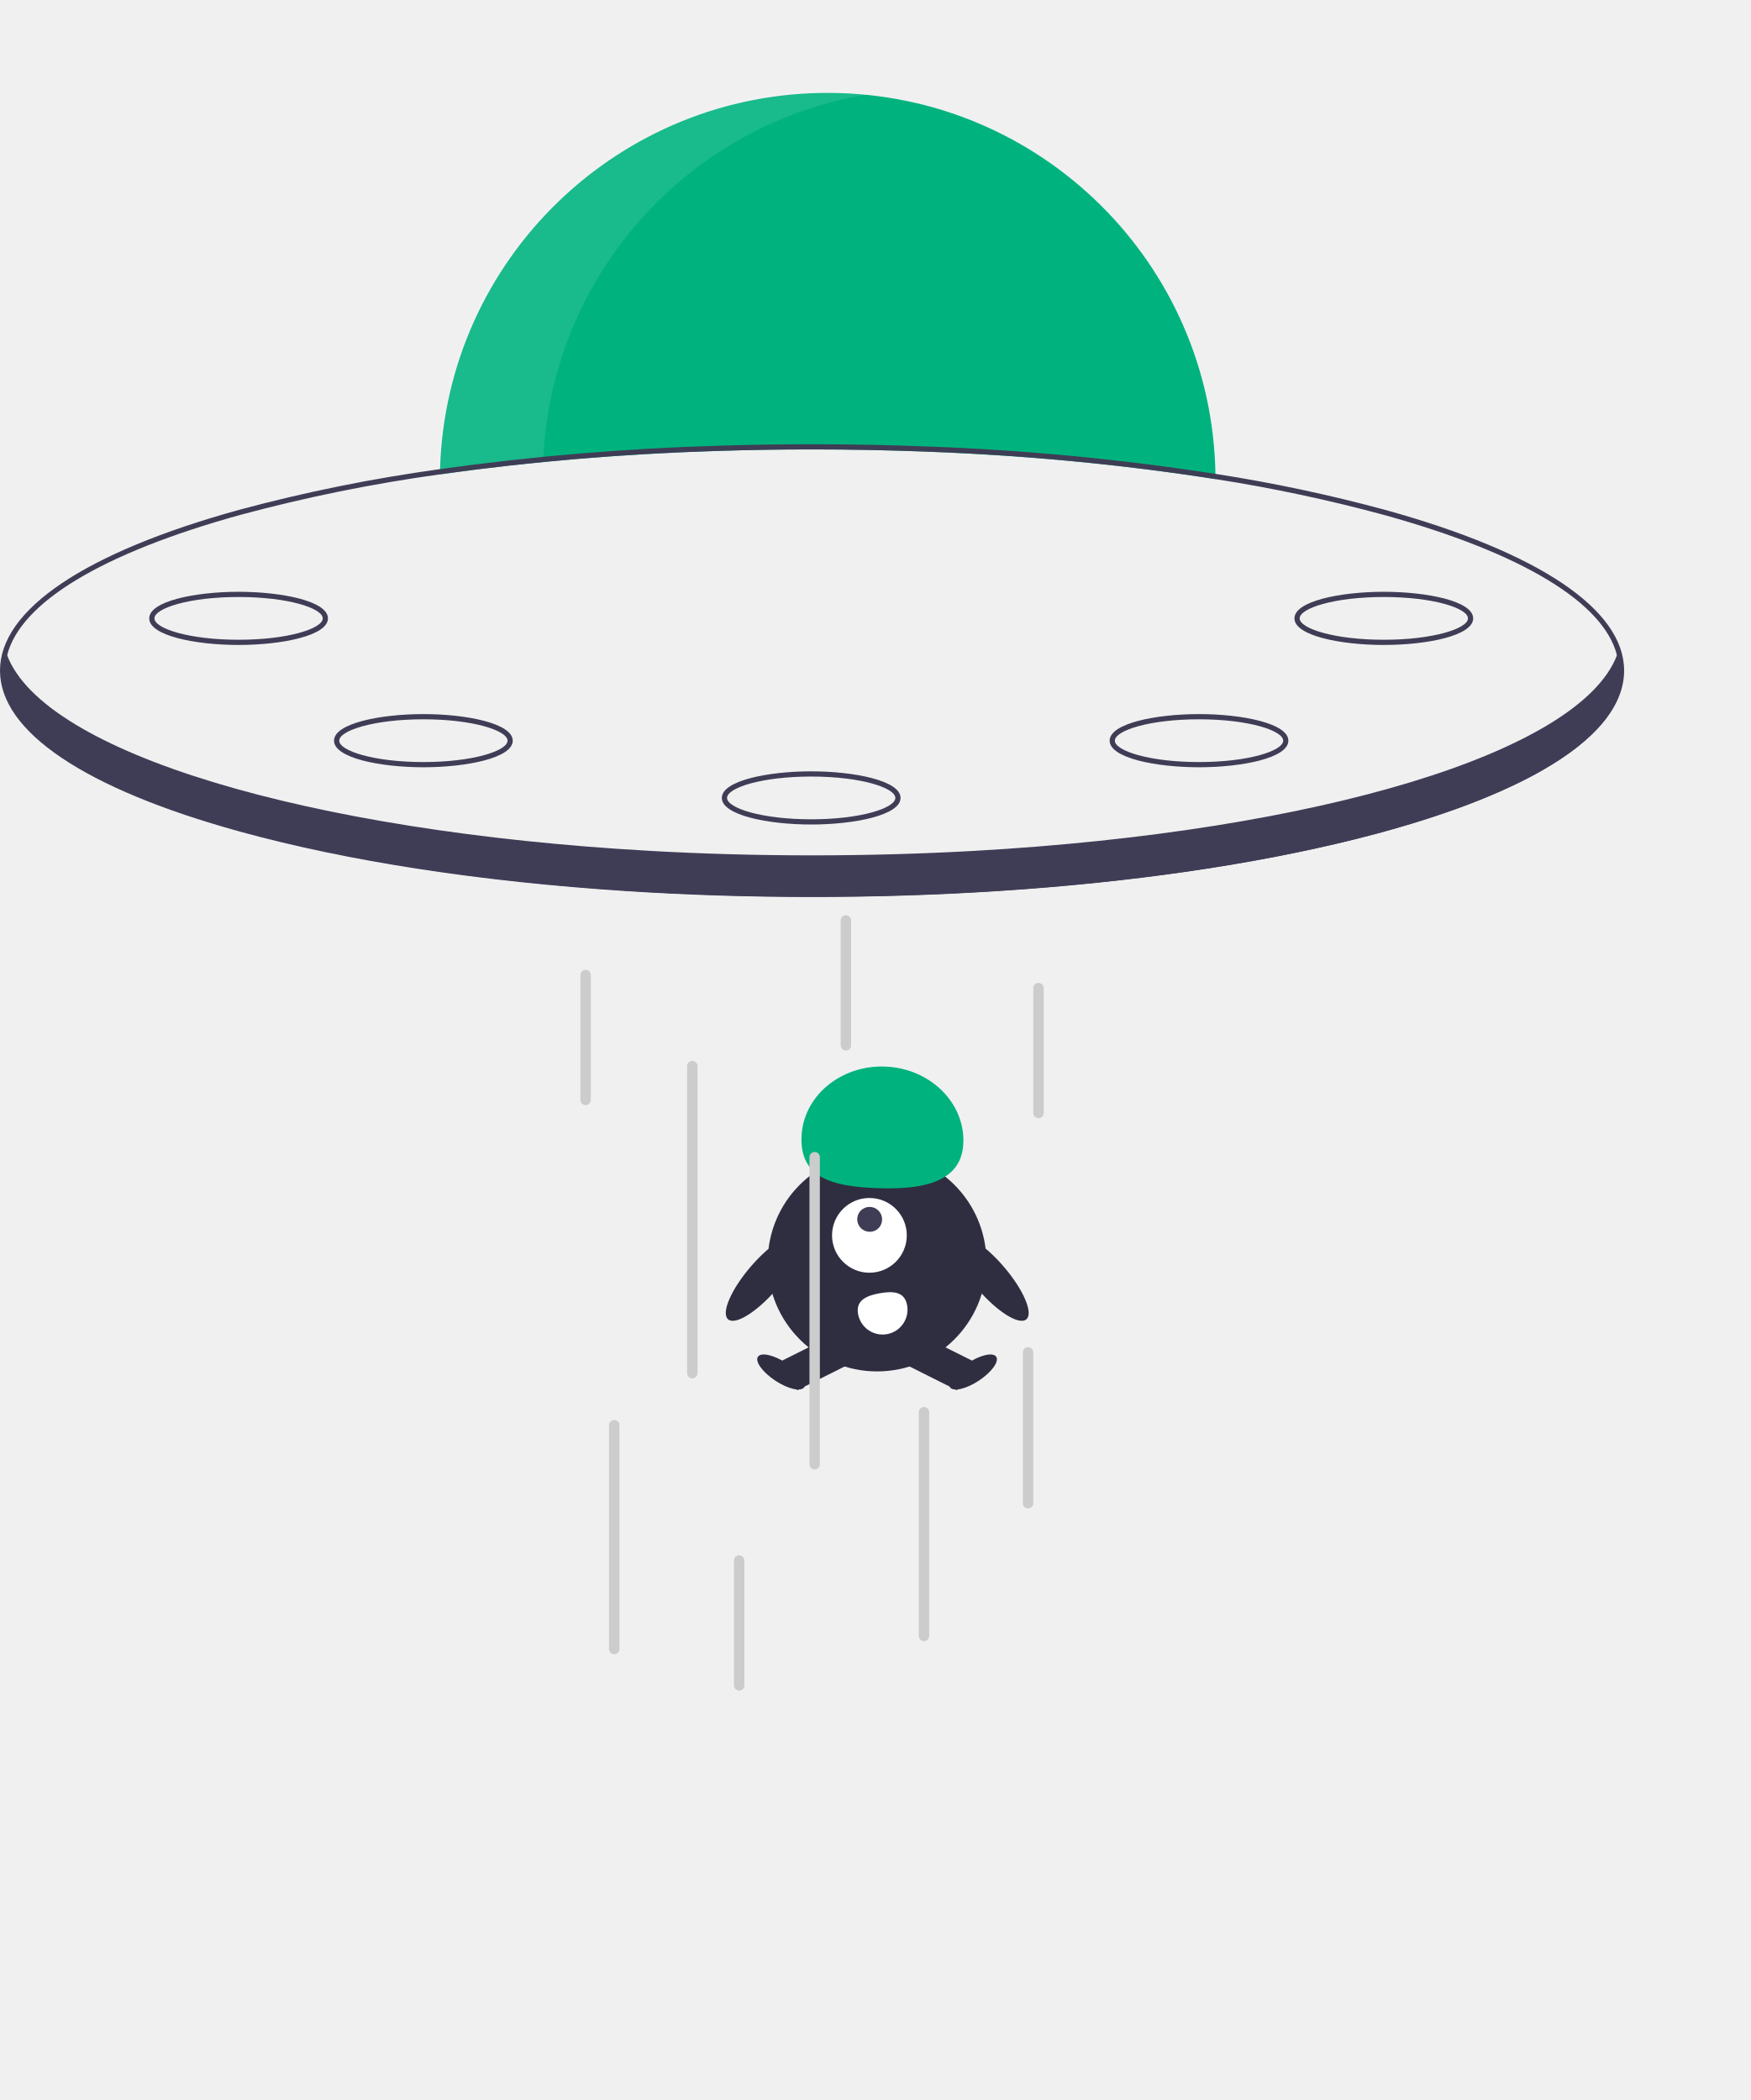
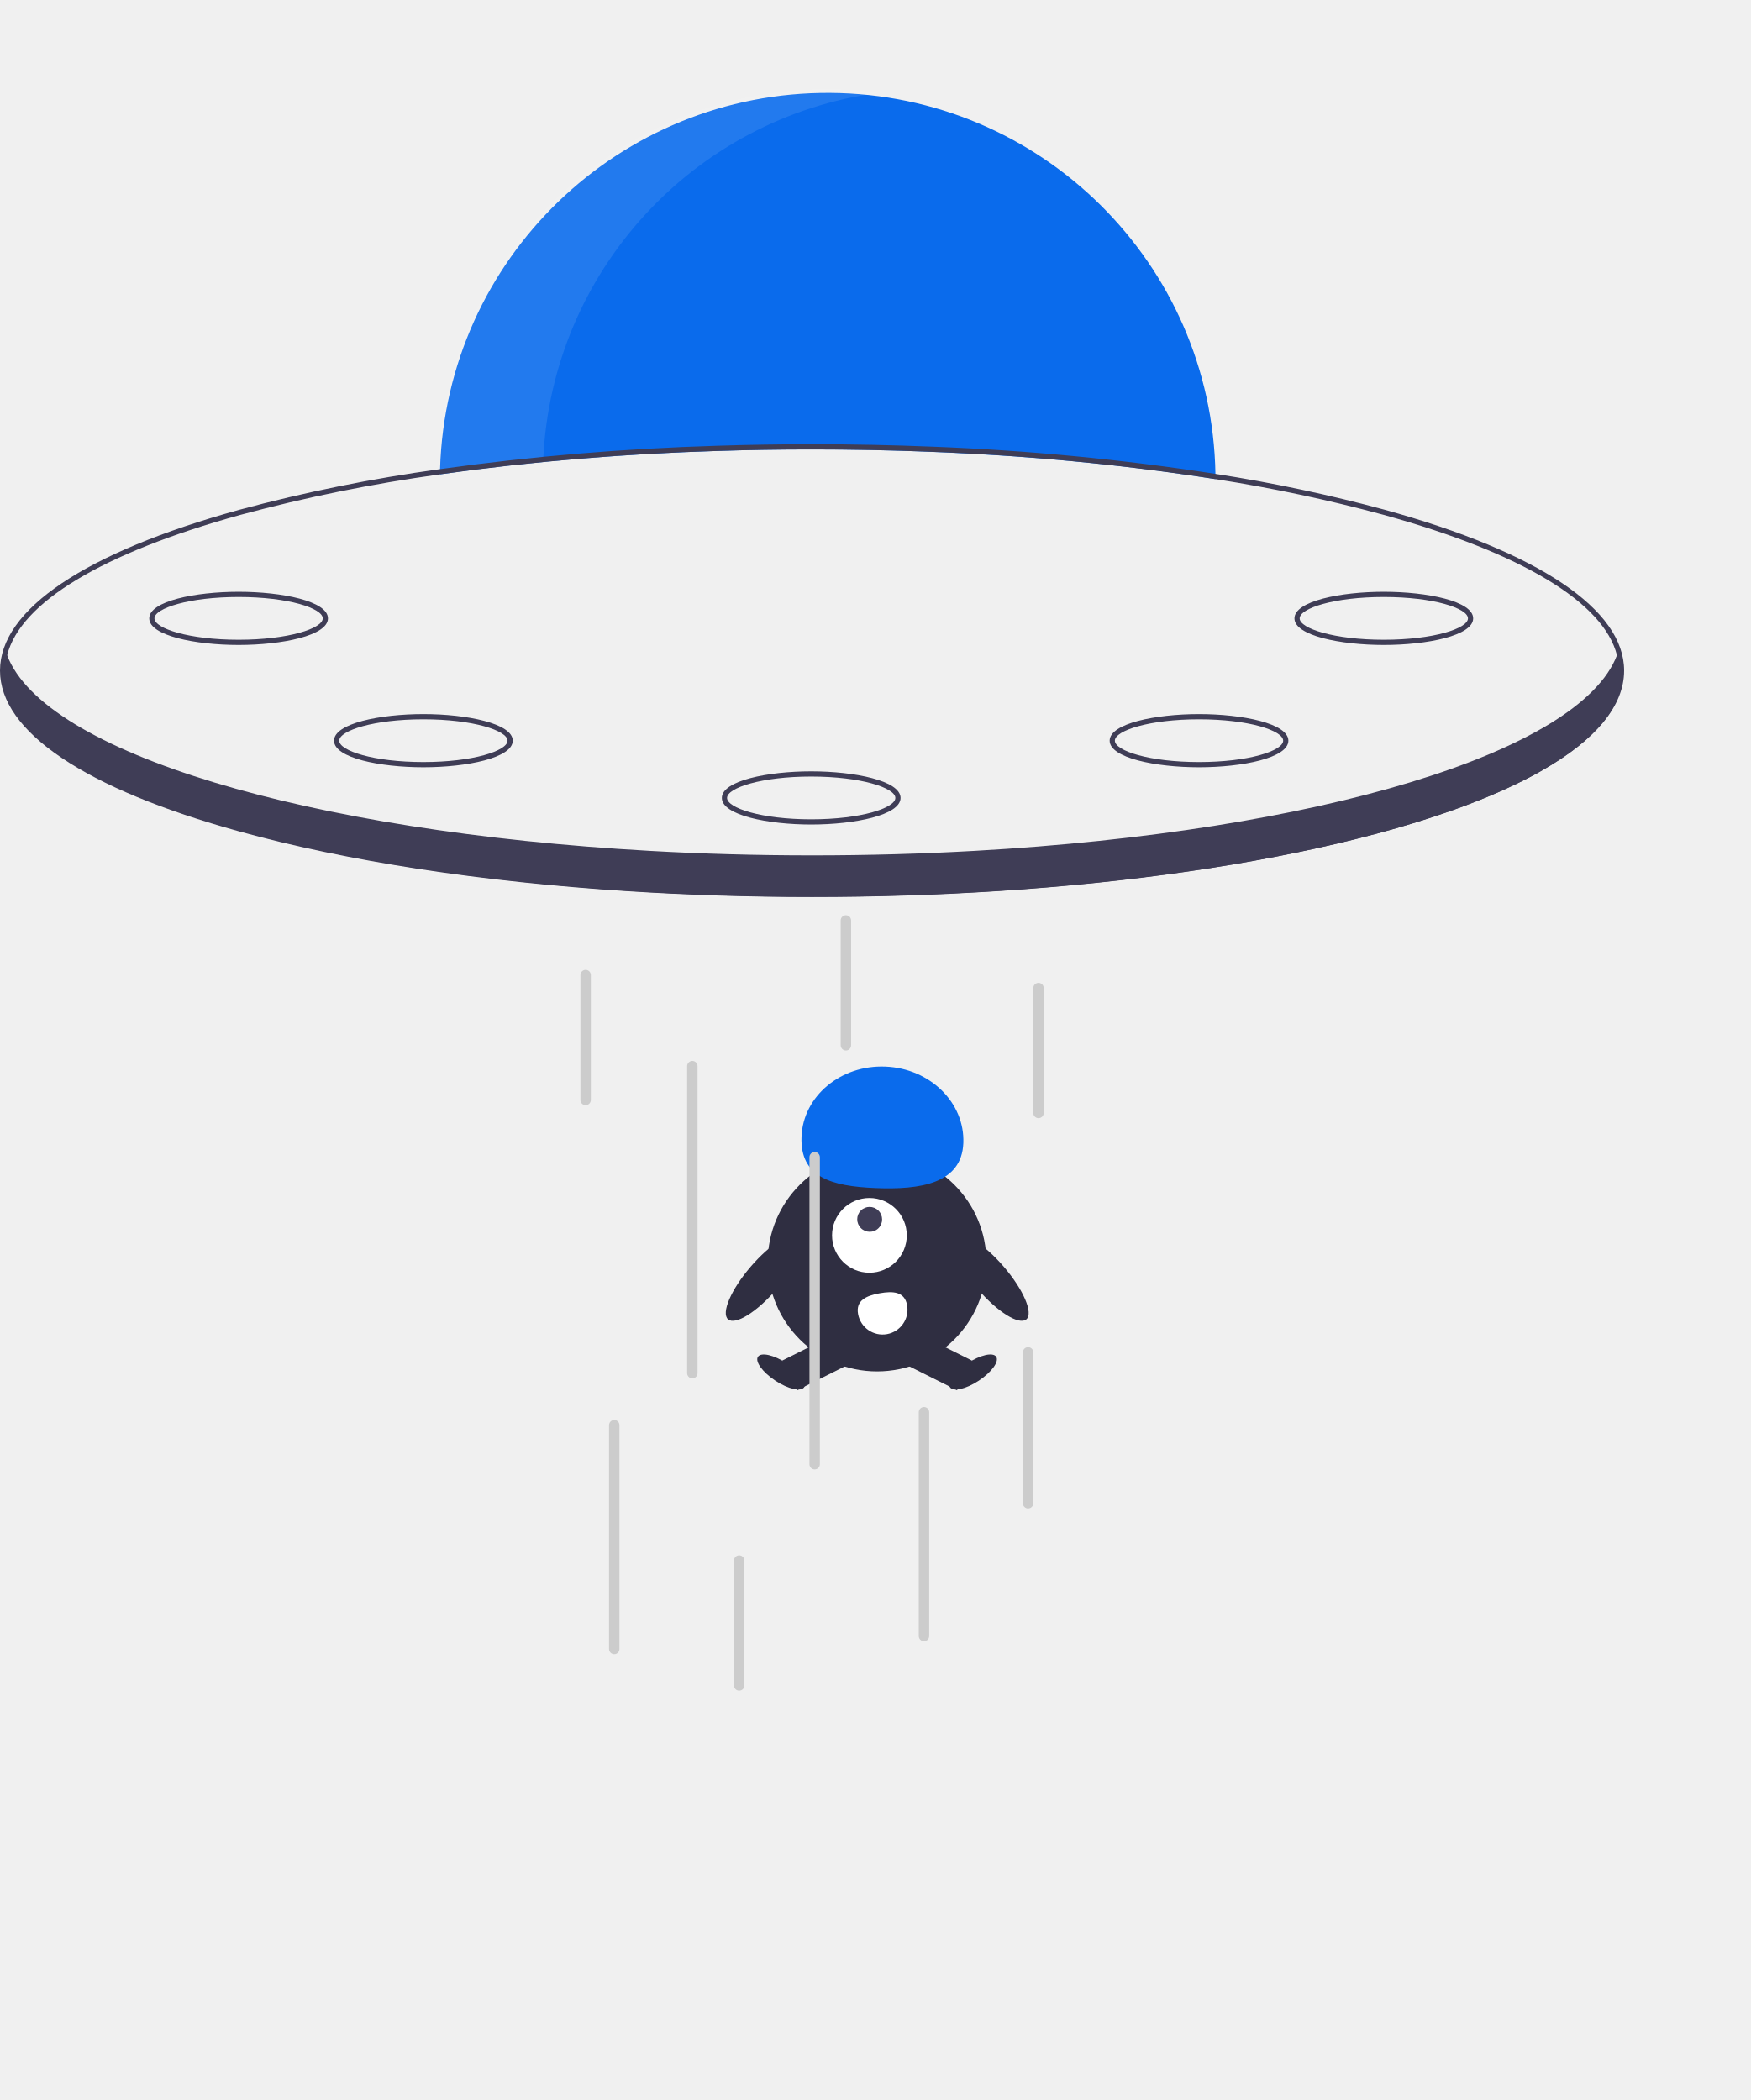
<svg xmlns="http://www.w3.org/2000/svg" data-name="Layer 1" width="500" height="600" viewBox="0 0 672.532 738.394">
-   <path d="M730.734,230.607c-46.62-7.44-99.71-11.41-155-11.41-50.6,0-99.35,3.32-142.98,9.58.01-.67.02-1.34.05-2.01a148.999,148.999,0,0,1,297.91,1.82C730.724,229.267,730.734,229.937,730.734,230.607Z" transform="translate(-263.7342 -80.80301)" fill="#00b37e" />
+   <path d="M730.734,230.607c-46.62-7.44-99.71-11.41-155-11.41-50.6,0-99.35,3.32-142.98,9.58.01-.67.02-1.34.05-2.01a148.999,148.999,0,0,1,297.91,1.82C730.724,229.267,730.734,229.937,730.734,230.607Z" transform="translate(-263.7342 -80.80301)" fill="#0a6bec" />
  <g opacity="0.1">
    <path d="M601.285,82.144A149.047,149.047,0,0,0,432.353,225.373c-.03.67-.04,1.34-.05,2.01,12.962-1.86,26.385-3.454,40.165-4.784A149.022,149.022,0,0,1,601.285,82.144Z" transform="translate(-263.7342 -80.80301)" fill="#fff" />
  </g>
  <path d="M795.914,242.427a600.121,600.121,0,0,0-65.2-13.84,943.364,943.364,0,0,0-108.74-10.45c-15.17-.62-30.62-.94-46.24-.94-12.38,0-24.66.2-36.77.6a973.29,973.29,0,0,0-106.16,8.97,624.292,624.292,0,0,0-77.25,15.66c-59.21,16.37-91.82,38.31-91.82,61.77s32.61,45.4,91.82,61.77c41.64,11.52,92.98,19.37,148.92,22.97,23.09,1.5,46.96,2.26,71.26,2.26,24.38,0,48.33-.77,71.49-2.27,50.91-3.29,98.01-10.1,137.43-20,.21-.06.41-.11.62-.16,2.66-.66,5.28-1.35,7.87-2.04.93-.26,1.85-.51,2.77-.76a.978.978,0,0,1,.16-.05c.88-.24,1.75-.49,2.62-.73,1.74-.5,3.46-.99,5.15-1.5.08-.02.15-.04.22-.06,1.47-.44,2.91-.88,4.34-1.32,1.17-.37,2.33-.73,3.48-1.1q1.261-.405,2.49-.81c.6-.2,1.19-.39,1.77-.59.79-.26,1.58-.53,2.36-.8.33-.11.66-.22.98-.34.75-.25,1.48-.51,2.21-.77.79-.28,1.58-.57,2.36-.85.65-.23,1.3-.47,1.94-.71.54-.21,1.07-.41,1.61-.61,1.47-.55,2.91-1.12,4.33-1.68.71-.29,1.42-.57,2.12-.86.69-.28,1.39-.57,2.07-.86q1.679-.705,3.3-1.41c.52-.24,1.05-.47,1.56-.69.39-.18.77-.35,1.16-.53.28-.12.56-.25.83-.38,1.01-.46,2.01-.93,2.99-1.4q5.64-2.7,10.53-5.52c20.45-11.71,31.24-24.7,31.24-38.2C887.734,280.737,855.124,258.797,795.914,242.427Zm-.54,121.62c-41.69,11.53-93.17,19.38-149.26,22.95-22.81,1.45-46.39,2.2-70.38,2.2-23.91,0-47.41-.74-70.15-2.19-56.18-3.56-107.74-11.41-149.49-22.96-58.27-16.12-90.36-37.37-90.36-59.85a24.118,24.118,0,0,1,.74-5.89c5.1-20.28,36.47-39.26,89.62-53.96a623.806,623.806,0,0,1,76.66-15.57,976.027,976.027,0,0,1,106.8-9q17.881-.585,36.18-.58c15.41,0,30.65.31,45.63.91a941.367,941.367,0,0,1,109.37,10.5A598.858,598.858,0,0,1,795.374,244.347c53.14,14.7,84.5,33.67,89.61,53.94a23.822,23.822,0,0,1,.75,5.91C885.734,326.677,853.644,347.927,795.374,364.047Z" transform="translate(-263.7342 -80.80301)" fill="#3f3d56" />
  <path d="M887.164,305.107c0,13.36-11.01,26-30.67,37.29-3.27,1.88-6.79,3.72-10.53,5.52-.98.47-1.98.94-2.99,1.4-.27.13-.55.26-.83.38-.39.18-.77.35-1.16.53-.51.22-1.04.45-1.56.69q-1.62.705-3.3,1.41c-.68.29-1.38.58-2.07.86-.7.29-1.41.57-2.12.86-1.42.56-2.86,1.13-4.33,1.68-.54.2-1.07.4-1.61.61-.64.24-1.29.48-1.94.71-.78.28-1.57.57-2.36.85-.73.26-1.46.52-2.21.77-.32.12-.65.23-.98.34-.78.27-1.57.54-2.36.8-.58.2-1.17.39-1.77.59q-1.23.405-2.49.81c-1.15.37-2.31.73-3.48,1.1-1.43.44-2.87.88-4.34,1.32-.07.02-.14.04-.22.06-1.69.51-3.41,1-5.15,1.5-.87.24-1.74.49-2.62.73a.978.978,0,0,0-.16.05c-.92.25-1.84.5-2.77.76-2.58.68-5.21,1.37-7.87,2.04-.21.05-.41.1-.62.16-38.35,9.58-85.4,16.56-137.47,19.93-22.81,1.47-46.59,2.25-71.02,2.25-24.65,0-48.63-.79-71.62-2.29-137.24-8.95-239.38-43.03-239.38-83.71a25.072,25.072,0,0,1,1.12-7.3c.06.17.12.33.19.5,14.27,37.48,115.54,67.77,246.94,75.16,20.13,1.14,40.98,1.73,62.32,1.73,21.43,0,42.36-.6,62.57-1.74,131.29-7.42,232.46-37.72,246.68-75.17q.36-.9.63-1.8A25.305,25.305,0,0,1,887.164,305.107Z" transform="translate(-263.7342 -80.80301)" fill="#3f3d56" />
  <path d="M355.404,294.343c-16.643,0-34.331-3.581-34.331-10.217s17.688-10.217,34.331-10.217,34.331,3.581,34.331,10.217S372.046,294.343,355.404,294.343Zm0-18.434c-19.053,0-32.331,4.331-32.331,8.217s13.278,8.217,32.331,8.217,32.331-4.331,32.331-8.217S374.457,275.909,355.404,275.909Z" transform="translate(-263.7342 -80.80301)" fill="#3f3d56" />
  <path d="M426.403,341.343c-16.643,0-34.331-3.581-34.331-10.217s17.688-10.217,34.331-10.217c16.643,0,34.331,3.581,34.331,10.217S443.046,341.343,426.403,341.343Zm0-18.434c-19.053,0-32.331,4.331-32.331,8.217s13.278,8.217,32.331,8.217,32.331-4.331,32.331-8.217S445.456,322.909,426.403,322.909Z" transform="translate(-263.7342 -80.80301)" fill="#3f3d56" />
  <path d="M795.403,294.343c-16.643,0-34.331-3.581-34.331-10.217s17.688-10.217,34.331-10.217c16.643,0,34.331,3.581,34.331,10.217S812.046,294.343,795.403,294.343Zm0-18.434c-19.053,0-32.331,4.331-32.331,8.217s13.278,8.217,32.331,8.217,32.331-4.331,32.331-8.217S814.456,275.909,795.403,275.909Z" transform="translate(-263.7342 -80.80301)" fill="#3f3d56" />
  <path d="M724.403,341.343c-16.643,0-34.331-3.581-34.331-10.217s17.688-10.217,34.331-10.217c16.643,0,34.331,3.581,34.331,10.217S741.046,341.343,724.403,341.343Zm0-18.434c-19.053,0-32.331,4.331-32.331,8.217s13.278,8.217,32.331,8.217,32.331-4.331,32.331-8.217S743.456,322.909,724.403,322.909Z" transform="translate(-263.7342 -80.80301)" fill="#3f3d56" />
  <path d="M575.403,363.343c-16.643,0-34.331-3.581-34.331-10.217s17.688-10.217,34.331-10.217c16.643,0,34.331,3.581,34.331,10.217S592.046,363.343,575.403,363.343Zm0-18.434c-19.053,0-32.331,4.331-32.331,8.217s13.278,8.217,32.331,8.217,32.331-4.331,32.331-8.217S594.456,344.909,575.403,344.909Z" transform="translate(-263.7342 -80.80301)" fill="#3f3d56" />
  <circle cx="336.978" cy="450.704" r="42.012" fill="#2f2e41" />
  <rect x="565.937" y="563.554" width="22.868" height="12.763" transform="translate(-457.8202 238.0583) rotate(-26.60099)" fill="#2f2e41" />
  <ellipse cx="563.82" cy="573.748" rx="3.989" ry="10.636" transform="translate(-489.2755 647.8291) rotate(-56.60122)" fill="#2f2e41" />
  <rect x="617.672" y="558.502" width="12.763" height="22.868" transform="translate(-428.7216 791.9256) rotate(-63.39901)" fill="#2f2e41" />
  <ellipse cx="637.604" cy="573.748" rx="10.636" ry="3.989" transform="translate(-474.2674 364.9233) rotate(-33.39878)" fill="#2f2e41" />
  <circle cx="334.037" cy="440.428" r="14.359" fill="#fff" />
  <ellipse cx="597.87" cy="515.084" rx="4.766" ry="4.8" transform="translate(-452.8417 492.8192) rotate(-45)" fill="#3f3d56" />
-   <path d="M633.854,485.802c.632-15.554-12.773-28.728-29.941-29.425s-31.597,11.346-32.229,26.9,11.302,19.087,28.47,19.785S633.222,501.356,633.854,485.802Z" transform="translate(-263.7342 -80.80301)" fill="#00b37e" />
+   <path d="M633.854,485.802c.632-15.554-12.773-28.728-29.941-29.425s-31.597,11.346-32.229,26.9,11.302,19.087,28.47,19.785S633.222,501.356,633.854,485.802Z" transform="translate(-263.7342 -80.80301)" fill="#0a6bec" />
  <ellipse cx="644.388" cy="537.568" rx="6.594" ry="21.006" transform="translate(-458.4377 468.6175) rotate(-40.64516)" fill="#2f2e41" />
  <ellipse cx="557.154" cy="537.568" rx="21.006" ry="6.594" transform="translate(-477.3791 529.3527) rotate(-49.35484)" fill="#2f2e41" />
  <path d="M612.251,548.064a9.572,9.572,0,0,1-18.835,3.429l-.003-.018c-.942-5.202,3.08-7.043,8.283-7.985S611.309,542.862,612.251,548.064Z" transform="translate(-263.7342 -80.80301)" fill="#fff" />
  <path d="M529.734,576.197a2,2,0,0,1-2-2v-118a2,2,0,0,1,4,0v118A2,2,0,0,1,529.734,576.197Z" transform="translate(-263.7342 -80.80301)" fill="#ccc" />
  <path d="M499.734,682.197a2,2,0,0,1-2-2v-86a2,2,0,1,1,4,0v86A2,2,0,0,1,499.734,682.197Z" transform="translate(-263.7342 -80.80301)" fill="#ccc" />
  <path d="M576.734,611.197a2,2,0,0,1-2-2v-118a2,2,0,1,1,4,0v118A2,2,0,0,1,576.734,611.197Z" transform="translate(-263.7342 -80.80301)" fill="#ccc" />
  <path d="M547.734,696.197a2,2,0,0,1-2-2v-48a2,2,0,1,1,4,0v48A2,2,0,0,1,547.734,696.197Z" transform="translate(-263.7342 -80.80301)" fill="#ccc" />
  <path d="M588.734,450.197a2,2,0,0,1-2-2v-48a2,2,0,0,1,4,0v48A2,2,0,0,1,588.734,450.197Z" transform="translate(-263.7342 -80.80301)" fill="#ccc" />
  <path d="M488.734,471.197a2,2,0,0,1-2-2v-48a2,2,0,0,1,4,0v48A2,2,0,0,1,488.734,471.197Z" transform="translate(-263.7342 -80.80301)" fill="#ccc" />
  <path d="M662.734,476.197a2,2,0,0,1-2-2v-48a2,2,0,1,1,4,0v48A2,2,0,0,1,662.734,476.197Z" transform="translate(-263.7342 -80.80301)" fill="#ccc" />
  <path d="M658.734,626.197a2,2,0,0,1-2-2v-58a2,2,0,1,1,4,0v58A2,2,0,0,1,658.734,626.197Z" transform="translate(-263.7342 -80.80301)" fill="#ccc" />
  <path d="M618.734,677.197a2,2,0,0,1-2-2v-86a2,2,0,1,1,4,0v86A2,2,0,0,1,618.734,677.197Z" transform="translate(-263.7342 -80.80301)" fill="#ccc" />
</svg>
